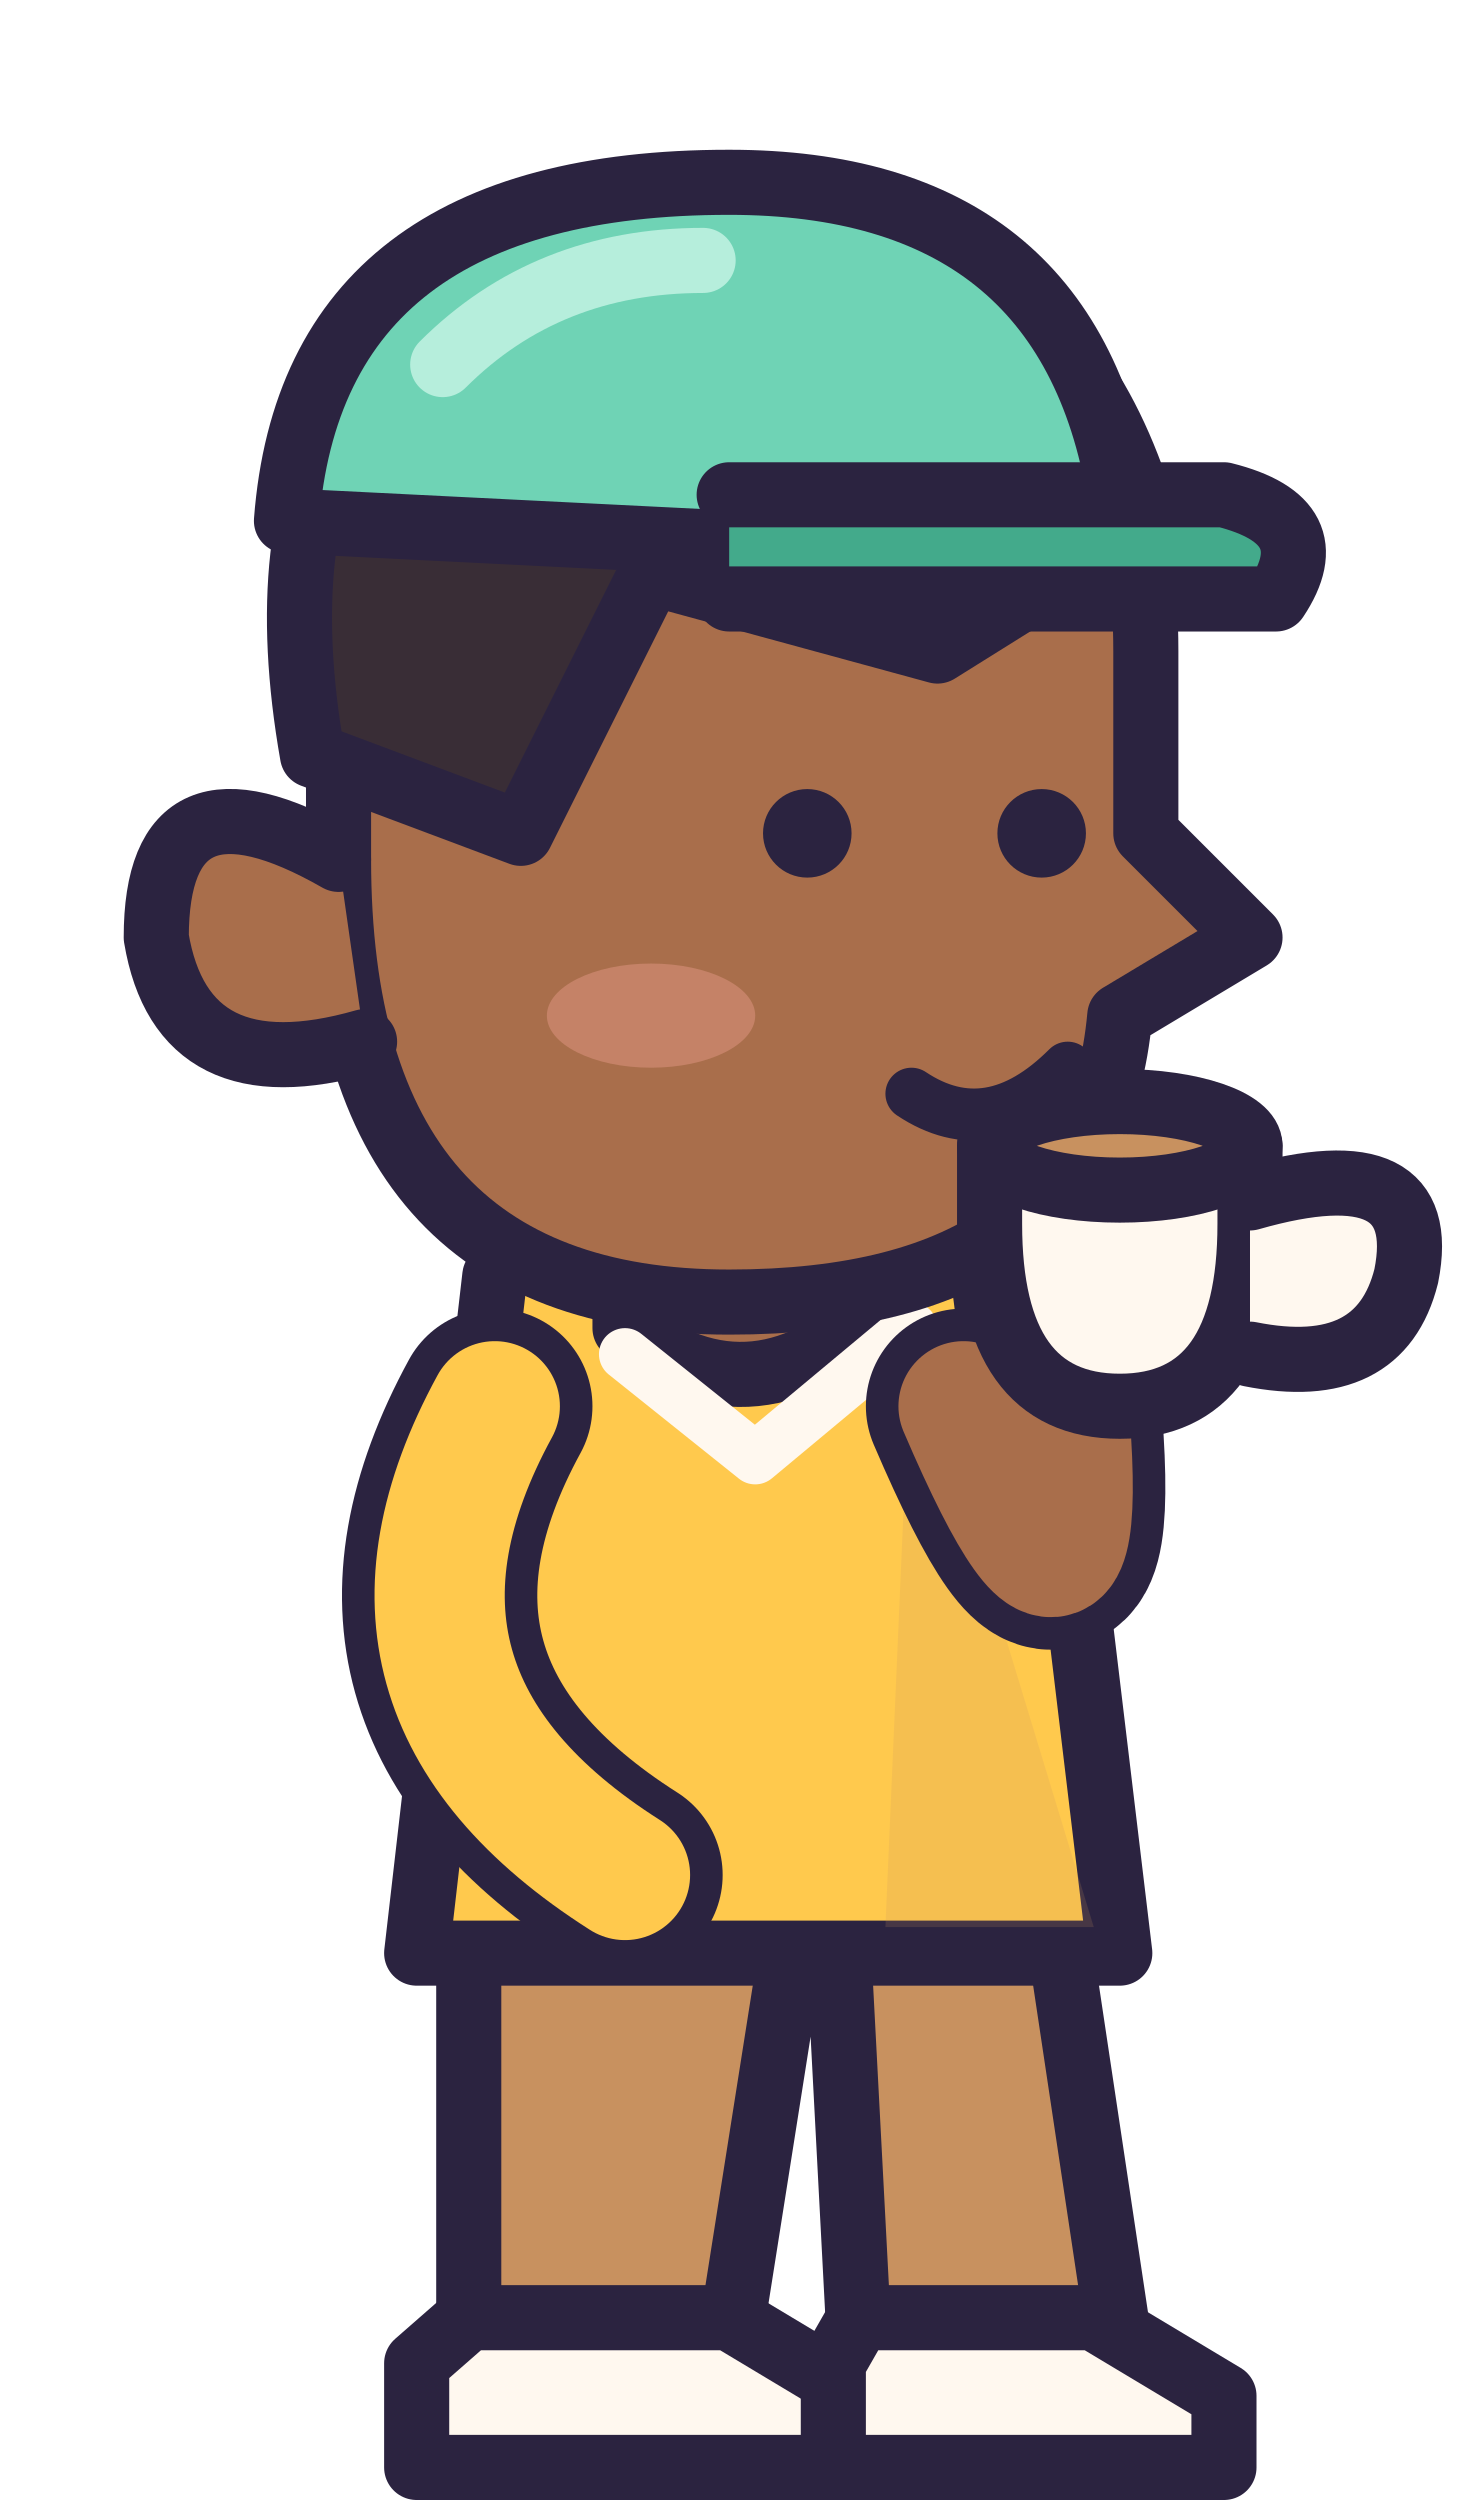
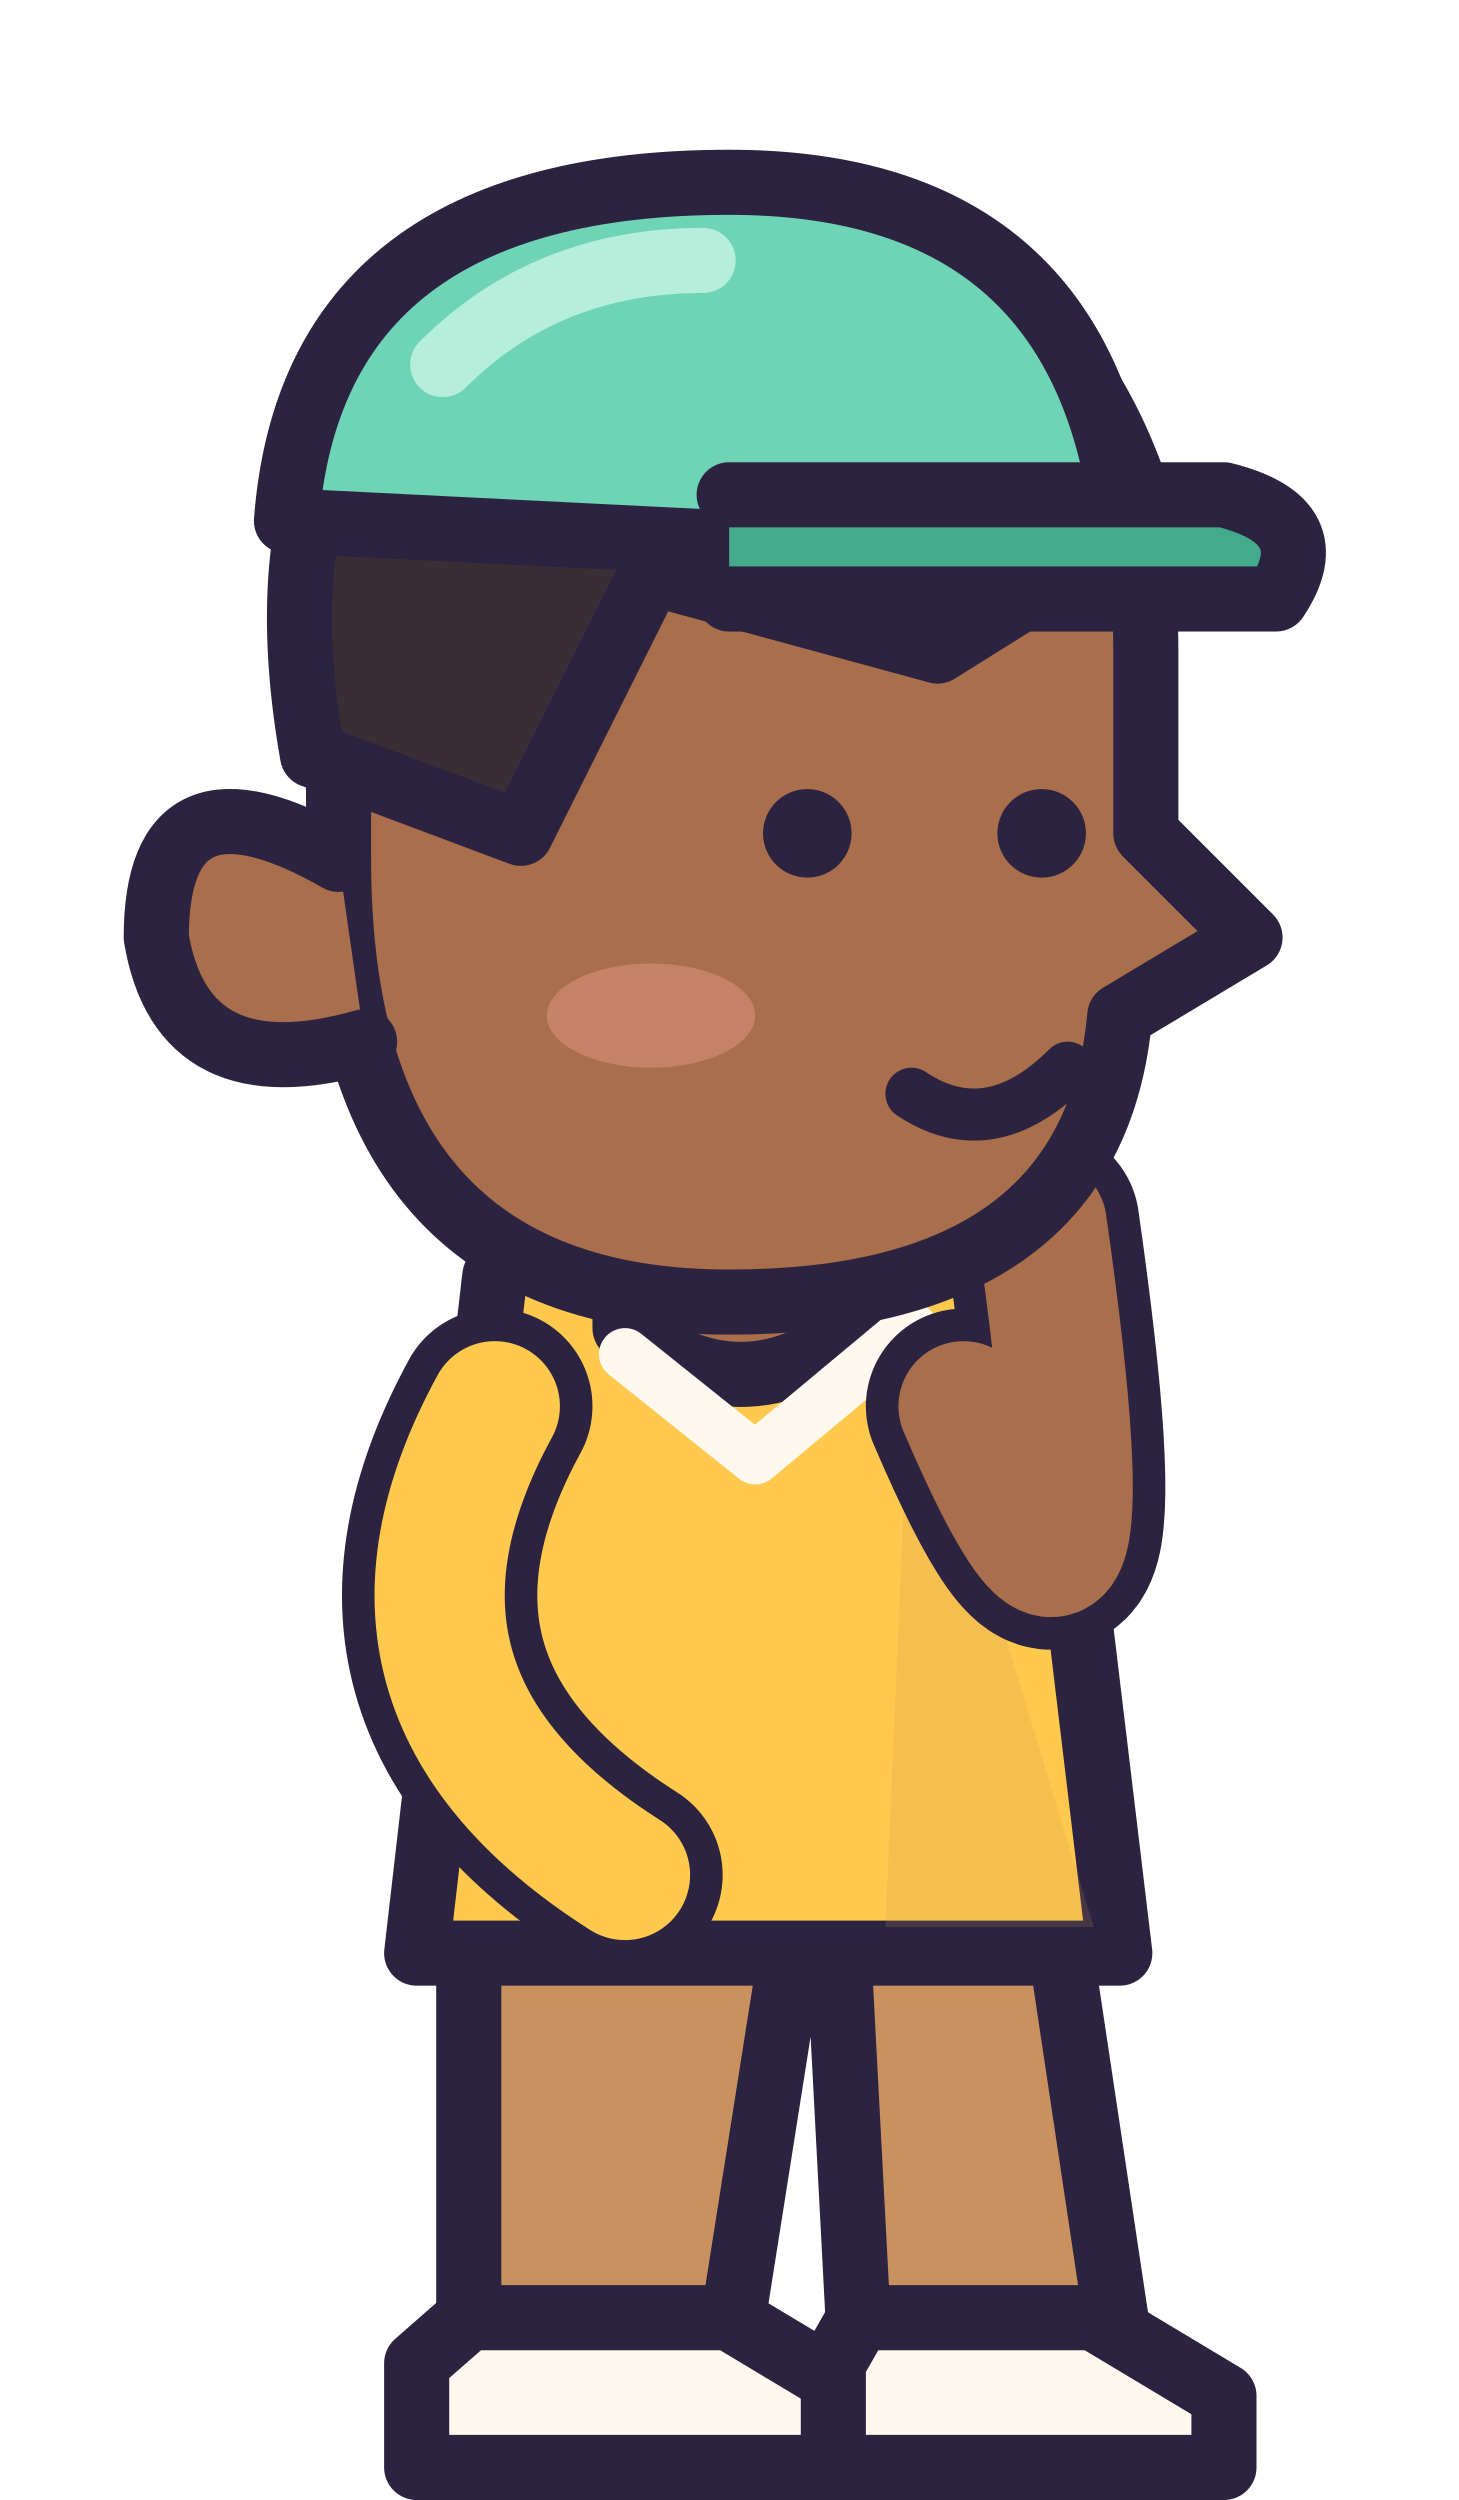
<svg xmlns="http://www.w3.org/2000/svg" width="56" height="96" viewBox="0 0 56 96">
  <g stroke="#2b2340" stroke-width="2.5" stroke-linecap="round" stroke-linejoin="round">
    <path d="M18 71v19h10l3-19m1 0 1 19h10l-3-20" fill="#c8915f" vector-effect="non-scaling-stroke" />
    <g transform="translate(0 0)">
      <path d="M18 89h10l5 3v2.75H16v-4Z" fill="#fff8ef" vector-effect="non-scaling-stroke" />
    </g>
    <g transform="translate(0 0)">
      <path d="M33 89h9l5 3v2.75H32v-4Z" fill="#fff8ef" vector-effect="non-scaling-stroke" />
    </g>
    <path d="M19 49q11-7 21 1l3 25H16Z" fill="#ffc94d" vector-effect="non-scaling-stroke" />
    <path d="M35 51l7 23h-8Z" fill="#c8915f" stroke="none" opacity="0.18" vector-effect="non-scaling-stroke" />
    <path d="M24 44v7q5 4 10-1v-7" fill="#a96e4b" vector-effect="non-scaling-stroke" />
    <path d="M24 52l5 4 6-5" fill="none" stroke="#fff8ef" stroke-width="2" vector-effect="non-scaling-stroke" />
    <path d="M19 54Q13 65 24 72" fill="none" stroke="#2b2340" stroke-width="7.5" vector-effect="non-scaling-stroke" />
    <path d="M19 54Q13 65 24 72" fill="none" stroke="#ffc94d" stroke-width="5" vector-effect="non-scaling-stroke" />
    <path d="M37 54Q43 68 40 47" fill="none" stroke="#2b2340" stroke-width="7.5" vector-effect="non-scaling-stroke" />
    <path d="M37 54Q43 68 40 47" fill="none" stroke="#a96e4b" stroke-width="5" vector-effect="non-scaling-stroke" />
    <g transform="translate(0 0) rotate(0 28 35)">
      <path d="M13 23q0-13 16-13 15 0 15 15v7l4 4-5 3q-1 11-15 11-15 0-15-17Z" fill="#a96e4b" vector-effect="non-scaling-stroke" />
      <path d="M13 33q-7-4-7 3 1 6 8 4" fill="#a96e4b" vector-effect="non-scaling-stroke" />
      <path d="M12 29q-3-17 12-20 16-3 20 11l-8 5-11-3-5 10Z" fill="#392d36" vector-effect="non-scaling-stroke" />
      <path d="M11 20q1-13 17-13 13 0 15 12l-12 2Z" fill="#6fd3b5" vector-effect="non-scaling-stroke" />
      <path d="M28 19h19q4 1 2 4H28" fill="#43aa8b" vector-effect="non-scaling-stroke" />
      <path d="M17 14q4-4 10-4" fill="none" stroke="#b6eedc" stroke-width="2.5" vector-effect="non-scaling-stroke" />
      <circle cx="31" cy="32" r="1.7" fill="#2b2340" stroke="none" vector-effect="non-scaling-stroke" />
      <circle cx="40" cy="32" r="1.7" fill="#2b2340" stroke="none" vector-effect="non-scaling-stroke" />
      <path d="M35 42q3 2 6-1" fill="none" stroke="#2b2340" stroke-width="2" vector-effect="non-scaling-stroke" />
      <ellipse cx="25" cy="39" rx="4" ry="2" fill="#c58267" stroke="none" vector-effect="non-scaling-stroke" />
    </g>
-     <path d="M38 44h10v3q0 7-5 7t-5-7Z" fill="#fff8ef" vector-effect="non-scaling-stroke" />
-     <path d="M48 46q7-2 6 3-1 4-6 3" fill="#fff8ef" vector-effect="non-scaling-stroke" />
-     <ellipse cx="43" cy="44" rx="5" ry="1.7" fill="#c8915f" vector-effect="non-scaling-stroke" />
  </g>
</svg>
